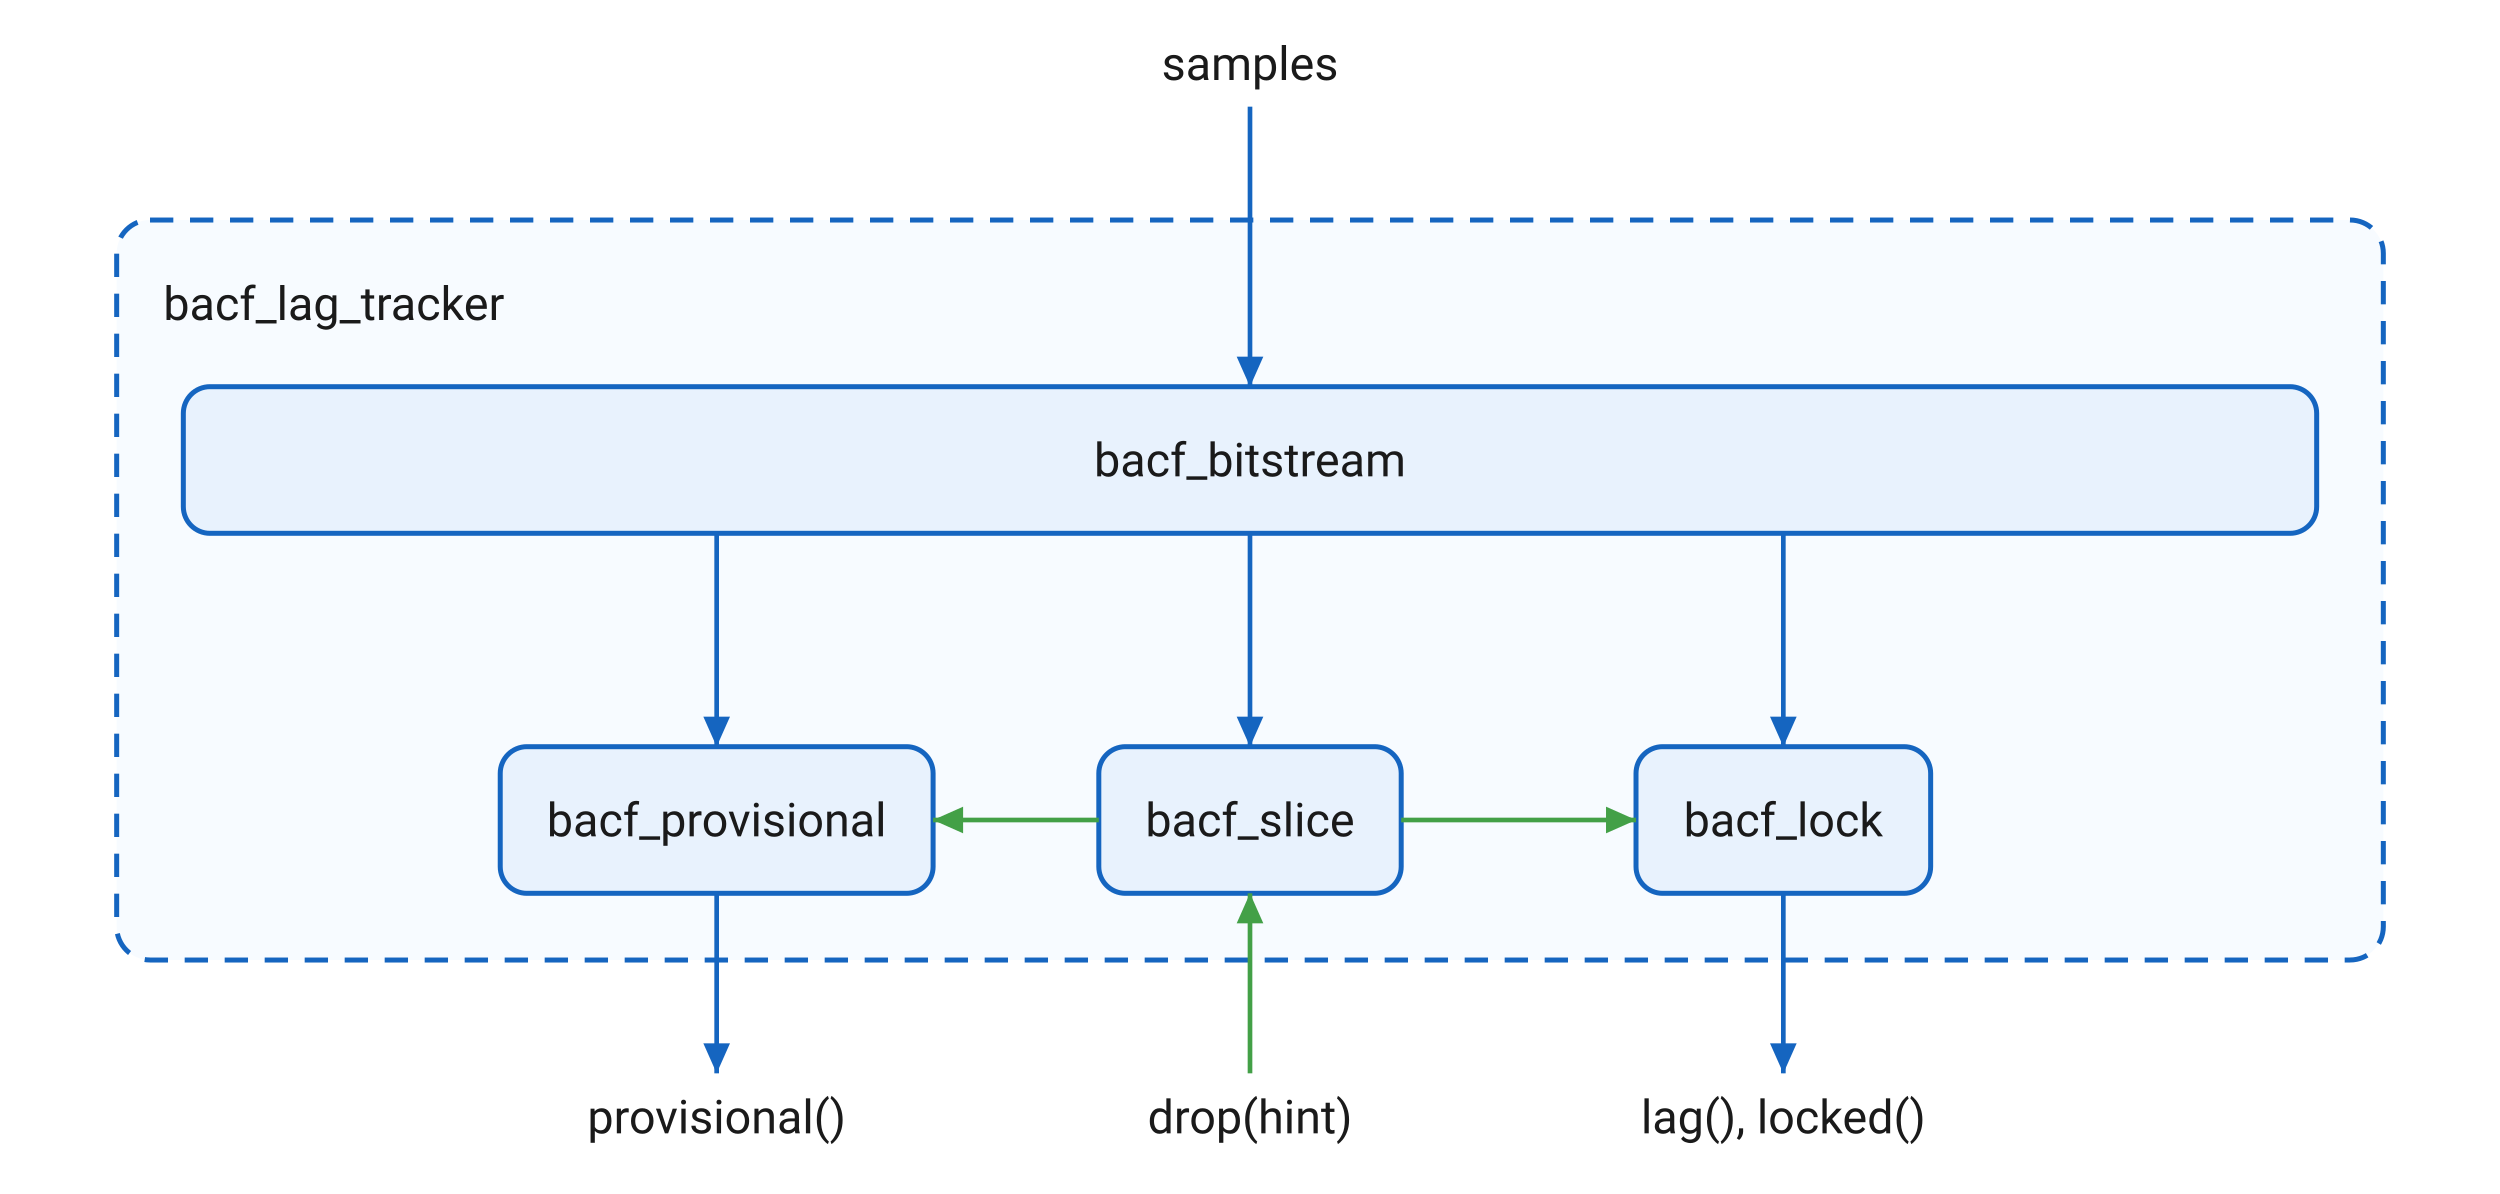
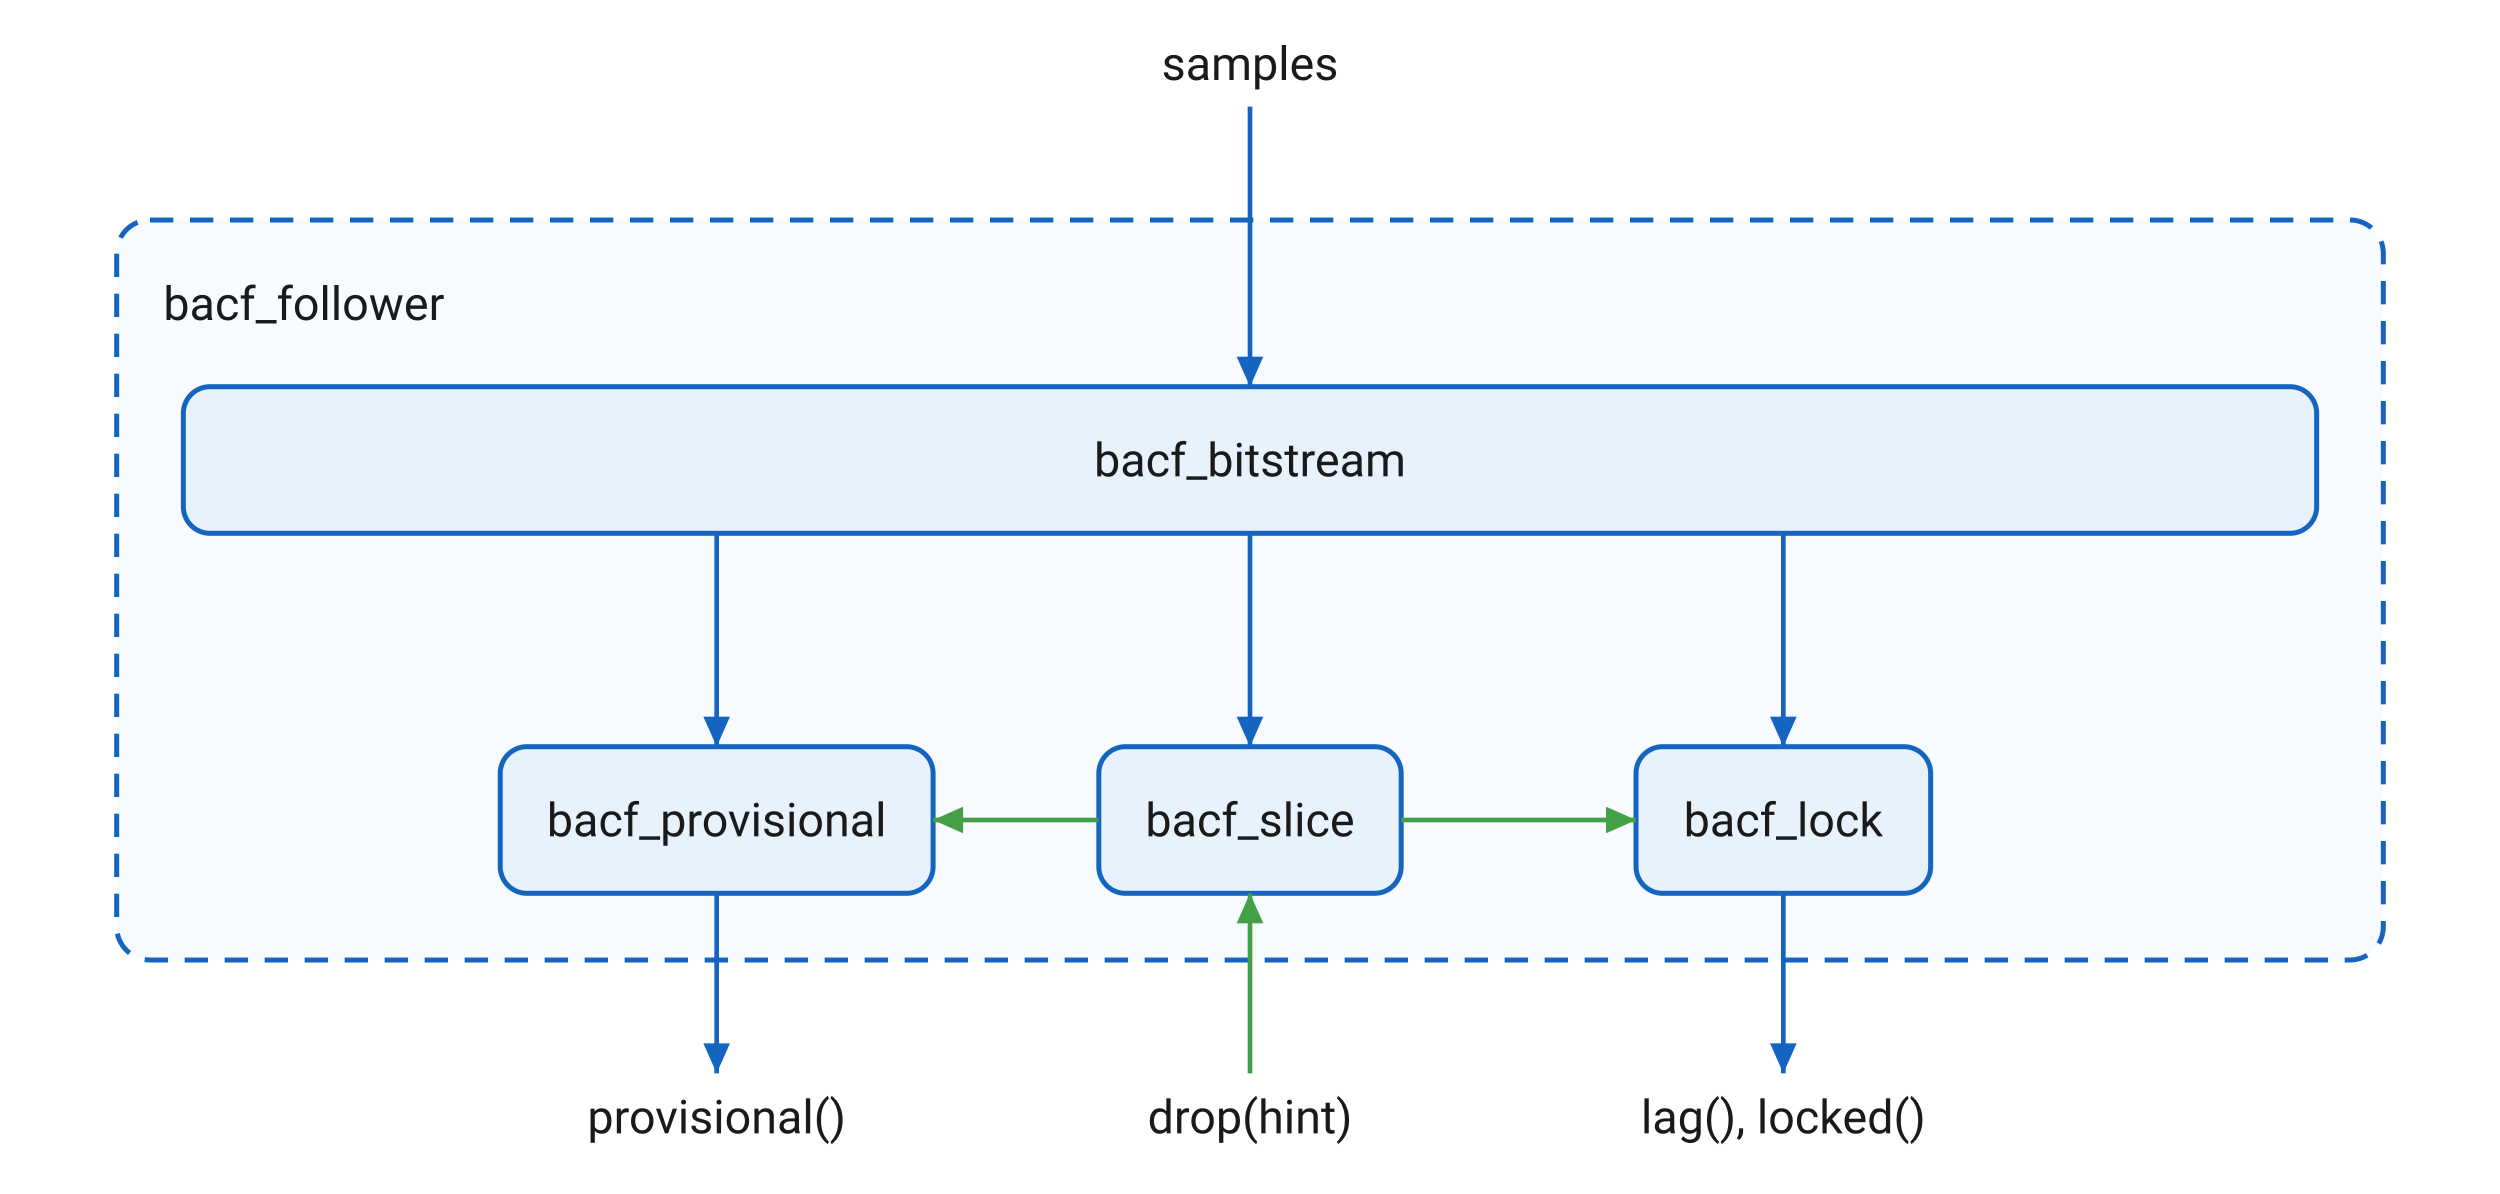
<svg xmlns="http://www.w3.org/2000/svg" width="750" height="358" viewBox="0 0 750 358" font-family="-apple-system, BlinkMacSystemFont, &quot;Segoe UI&quot;, Roboto, Helvetica, Arial, sans-serif, &quot;Apple Color Emoji&quot;, &quot;Segoe UI Emoji&quot;, &quot;Segoe UI Symbol&quot;" font-size="14">
  <rect x="35" y="66" width="680" height="222" rx="10" fill="#f7fbff" stroke="#1565c0" stroke-width="1.5" stroke-dasharray="7,5" />
  <text x="375" y="96" text-anchor="middle" fill="#1a1a1a"> </text>
  <rect x="55" y="116" width="640" height="44" rx="8" fill="#e8f2fd" stroke="#1565c0" stroke-width="1.5" />
  <text x="375" y="142.9" text-anchor="middle" fill="#1a1a1a">bacf_bitstream</text>
  <rect x="150.07" y="224" width="129.859" height="44" rx="8" fill="#e8f2fd" stroke="#1565c0" stroke-width="1.5" />
  <text x="215" y="250.9" text-anchor="middle" fill="#1a1a1a">bacf_provisional</text>
  <rect x="329.641" y="224" width="90.719" height="44" rx="8" fill="#e8f2fd" stroke="#1565c0" stroke-width="1.5" />
  <text x="375" y="250.9" text-anchor="middle" fill="#1a1a1a">bacf_slice</text>
  <rect x="490.805" y="224" width="88.391" height="44" rx="8" fill="#e8f2fd" stroke="#1565c0" stroke-width="1.5" />
  <text x="535" y="250.9" text-anchor="middle" fill="#1a1a1a">bacf_lock</text>
  <line x1="375" y1="32" x2="375" y2="116" stroke="#1565c0" stroke-width="1.4" />
  <line x1="215" y1="160" x2="215" y2="224" stroke="#1565c0" stroke-width="1.4" />
  <line x1="375" y1="160" x2="375" y2="224" stroke="#1565c0" stroke-width="1.4" />
  <line x1="535" y1="160" x2="535" y2="224" stroke="#1565c0" stroke-width="1.4" />
  <line x1="329.641" y1="246" x2="279.93" y2="246" stroke="#43a047" stroke-width="1.4" />
  <line x1="420.359" y1="246" x2="490.805" y2="246" stroke="#43a047" stroke-width="1.4" />
  <line x1="215" y1="268" x2="215" y2="322" stroke="#1565c0" stroke-width="1.4" />
  <line x1="535" y1="268" x2="535" y2="322" stroke="#1565c0" stroke-width="1.4" />
  <line x1="375" y1="322" x2="375" y2="268" stroke="#43a047" stroke-width="1.4" />
-   <text x="49" y="96" fill="#1a1a1a">bacf_lag_tracker</text>
+   <text x="49" y="96" fill="#1a1a1a">bacf_follower</text>
  <text x="375" y="24" text-anchor="middle" fill="#1a1a1a">samples</text>
  <text x="215" y="340" text-anchor="middle" fill="#1a1a1a">provisional()</text>
  <text x="535" y="340" text-anchor="middle" fill="#1a1a1a">lag(), locked()</text>
  <text x="375" y="340" text-anchor="middle" fill="#1a1a1a">drop(hint)</text>
  <polygon points="375,116 371,107 379,107" fill="#1565c0" />
  <polygon points="215,224 211,215 219,215" fill="#1565c0" />
  <polygon points="375,224 371,215 379,215" fill="#1565c0" />
  <polygon points="535,224 531,215 539,215" fill="#1565c0" />
  <polygon points="279.93,246 288.93,242 288.93,250" fill="#43a047" />
  <polygon points="490.805,246 481.805,250 481.805,242" fill="#43a047" />
  <polygon points="215,322 211,313 219,313" fill="#1565c0" />
  <polygon points="535,322 531,313 539,313" fill="#1565c0" />
  <polygon points="375,268 379,277 371,277" fill="#43a047" />
</svg>
